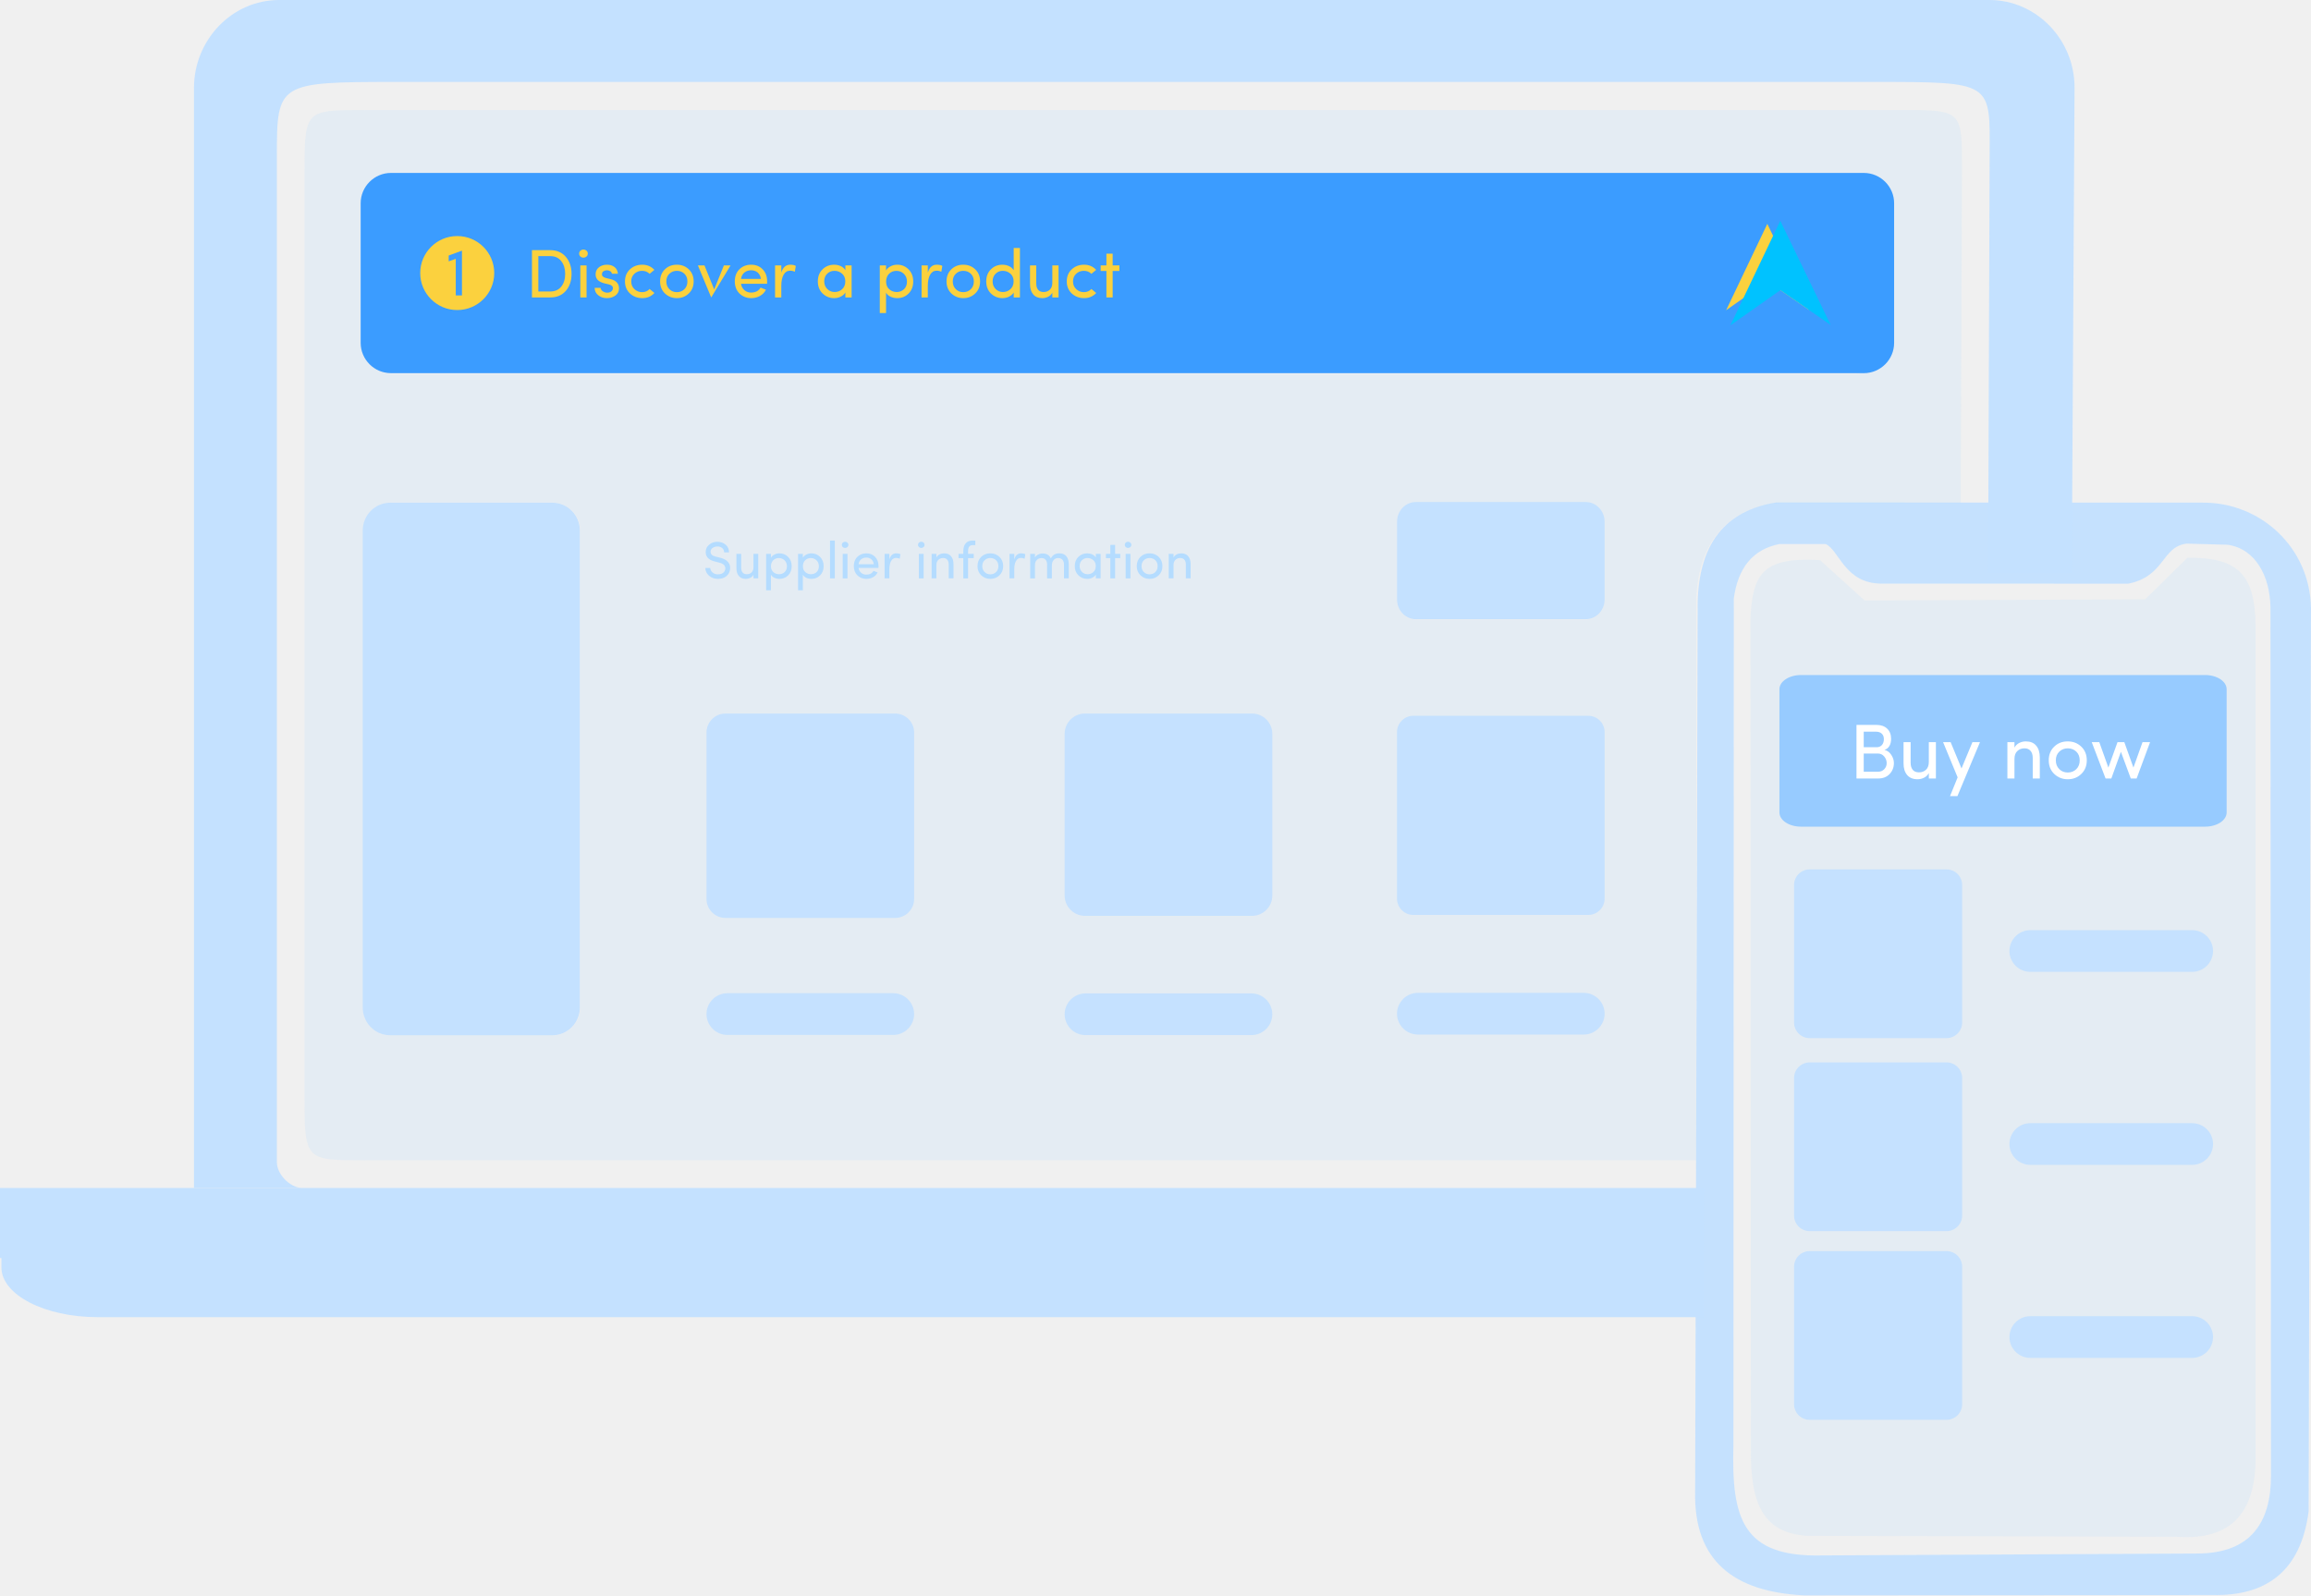
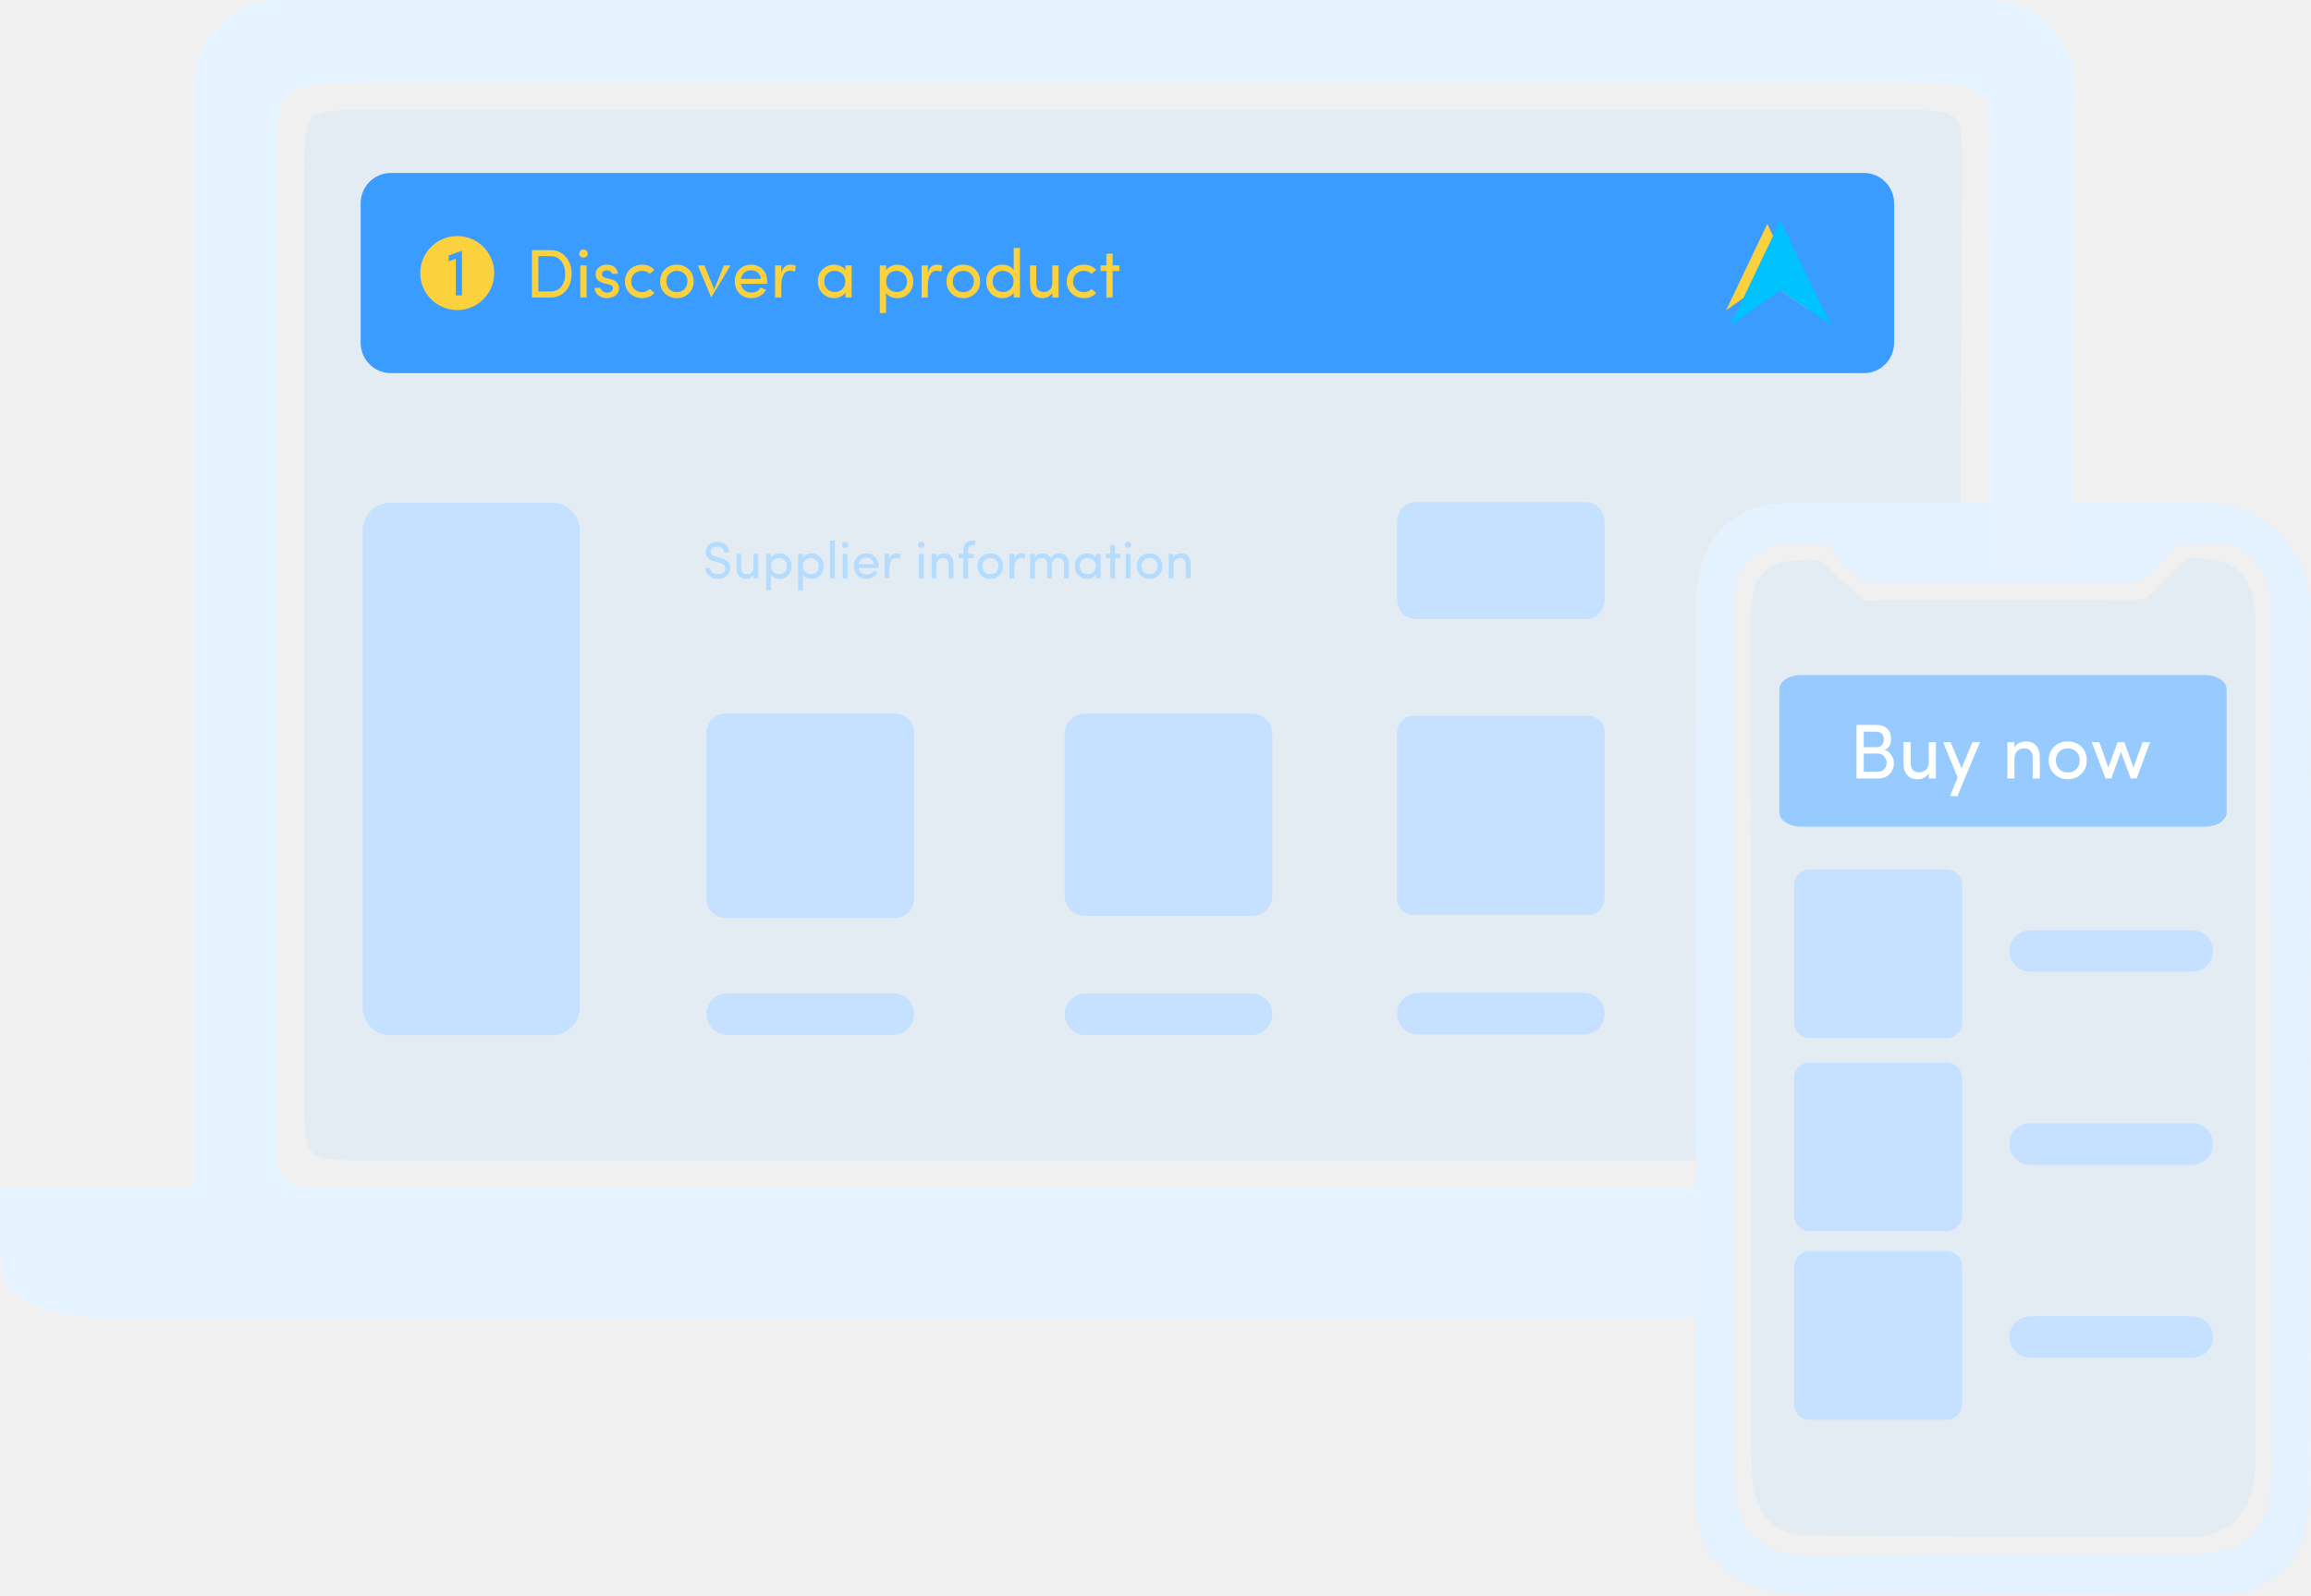
<svg xmlns="http://www.w3.org/2000/svg" xml:space="preserve" width="200.338mm" height="138.339mm" version="1.1" style="shape-rendering:geometricPrecision; text-rendering:geometricPrecision; image-rendering:optimizeQuality; fill-rule:evenodd; clip-rule:evenodd" viewBox="0 0 6491.49 4482.58">
  <defs>
    <style type="text/css">
   
    .fil13 {fill:#97CBFF}
    .fil5 {fill:#C4E1FF}
-     .fil2 {fill:#c4e1ff}
+     .fil2 {fill:#E5F2FF}
    .fil8 {fill:#FBD13E}
    .fil9 {fill:#3B9CFF;fill-rule:nonzero}
    .fil6 {fill:#B4DCFF;fill-rule:nonzero}
    .fil10 {fill:#FBD13E;fill-rule:nonzero}
    .fil14 {fill:white;fill-rule:nonzero}
    .fil3 {fill:#B4DCFF;fill-opacity:0.188}
    .fil0 {fill:#B4DCFF;fill-opacity:0.2}
    .fil4 {fill:#C4E1FF;fill-opacity:0.961}
-     .fil1 {fill:#c4e1ff;fill-opacity:0.961}
+     .fil1 {fill:#E5F2FF;fill-opacity:0.961}
    .fil12 {fill:#00C2FF}
    .fil7 {fill:#3B9CFF}
    .fil11 {fill:#FBD13E}
   
  </style>
  </defs>
  <g id="Layer_x0020_1">
    <g id="_2467680713360">
      <path class="fil0" d="M5112.51 1573.86c-163.33,-9.71 -189.78,40.56 -195.6,164.63l1.25 2333.1c-1.88,161.34 39.41,235.01 157.27,243.76l1037.42 2.52c168.41,12.29 227.06,-82.59 222.98,-238.71l0 -2323.93c-2.15,-146.55 -54.74,-189.16 -191.33,-188.19l-118.92 116.94 -787.96 3.21 -125.11 -113.34z" />
      <path class="fil1" d="M6173.57 4364.96l-1054.86 5.36c-225.57,5.62 -255.16,-104.82 -249.59,-310.51l1.05 -2378.23c11.66,-85.53 52.95,-137.94 127.78,-152.88l129.89 -0.06c37.84,14.96 53.12,111.48 157.8,111.2l692.82 0.13c103.37,-20.76 93.43,-104.43 163.95,-112.5l115.02 3.18c78.16,11.17 119.19,88.39 120.23,177.13l1.47 2438.28c0.08,131.92 -57.24,218.14 -205.57,218.9zm-1183.72 -2953.14c-141.78,22.41 -224.41,113.84 -221.26,305.34l-7.02 2473.27c-4.37,195.7 109.16,282.24 305.48,292.15l1147.78 -0.97c153.6,3.25 248.33,-68.95 270.01,-234.79l6.67 -2539.12c-3.5,-169.51 -141.43,-296.4 -304.01,-295.44l-1197.63 -0.44z" />
      <path class="fil2" d="M4784.87 3700.85l-4511.02 0c-148.45,0 -269.87,-62.87 -269.87,-139.72l0 -26.33 -3.98 0 0 -196.98 4786.93 0 -0.71 125.13 -1.35 237.9z" />
      <path class="fil2" d="M4786.93 3337.82l-3941.15 0c-33.8,-3.17 -68.13,-39.14 -68.13,-73.1l0 -2826.09c0,-205.78 3.26,-208.37 333.14,-208.37l4150.58 0c339.57,0 328.17,-0.88 327.42,206.82l-4.26 1173.2 234.96 -0.48 7.85 -1362.34c0.78,-136.1 -107.54,-247.45 -238.98,-247.45l-4804.56 0c-131.44,0 -238.98,111.35 -238.98,247.45l0 3090.37 4242.12 0z" />
      <path class="fil3" d="M1025.54 309.25l4315.36 -0.15c173.1,-0.01 170.73,1.52 170.12,173.58l-3.32 931.07 -472.89 -0.17c-124.96,-4.55 -260.57,57.9 -270.36,267.9l-0.14 1578.57 -3738.77 0c-165.34,0 -170.12,1.42 -170.12,-173.58l0 -2603.64c0,-175 2.84,-173.57 170.12,-173.58zm77.55 179.56l4103.83 0c45.89,0 83.42,38.3 83.42,85.12l0 392.39c0,46.82 -37.53,85.11 -83.42,85.11l-4103.83 0c-45.88,0 -83.42,-38.3 -83.42,-85.11l0 -392.39c0,-46.82 37.54,-85.12 83.42,-85.12zm-6.49 923.64l456.26 0c42.31,0 76.92,35.34 76.92,78.48l0 1339.38c0,43.14 -34.64,78.48 -76.92,78.48l-456.26 0c-42.28,0 -76.92,-35.31 -76.92,-78.48l0 -1339.38c0,-43.17 34.61,-78.48 76.92,-78.48zm2881.84 -0.6l473.83 0c29.88,0 54.31,24.99 54.31,55.42l0 218.35c0,30.44 -24.49,55.42 -54.31,55.42l-473.83 0c-29.83,0 -54.32,-24.93 -54.32,-55.42l0 -218.35c0,-30.49 24.43,-55.42 54.32,-55.42z" />
      <path class="fil4" d="M2037.7 2004.92l476.85 0c29.26,0 53.2,23.94 53.2,53.2l0 467.79c0,29.26 -23.94,53.2 -53.2,53.2l-476.85 0c-29.26,0 -53.2,-23.94 -53.2,-53.2l0 -467.79c0,-29.26 23.94,-53.2 53.2,-53.2z" />
      <path class="fil4" d="M3047.34 2004.88l469.74 0c31.21,0 56.76,25.54 56.76,56.76l0 454.83c0,31.22 -25.54,56.76 -56.76,56.76l-469.74 0c-31.21,0 -56.75,-25.54 -56.75,-56.76l0 -454.83c0,-31.22 25.54,-56.76 56.75,-56.76z" />
      <path class="fil4" d="M3969.93 2011.17l491.57 0c25.22,0 45.84,20.62 45.84,45.83l0 467.89c0,25.21 -20.62,45.83 -45.84,45.83l-491.57 0c-25.22,0 -45.84,-20.62 -45.84,-45.83l0 -467.89c0,-25.21 20.62,-45.83 45.84,-45.83z" />
      <rect class="fil5" x="3924.08" y="1410.53" width="583.25" height="329.44" rx="53.2" ry="55.46" />
      <rect class="fil5" x="1018.8" y="1412.46" width="610.1" height="1496.35" rx="76.92" ry="78.48" />
      <path class="fil4" d="M2043.09 2790.69l466.07 0c32.22,0 58.59,26.37 58.59,58.59l0 0.01c0,32.22 -26.36,58.59 -58.59,58.59l-466.07 0c-32.22,0 -58.59,-26.37 -58.59,-58.59l0 -0.01c0,-32.22 26.36,-58.59 58.59,-58.59z" />
      <path class="fil4" d="M3049.17 2791.19l466.08 0c32.22,0 58.59,26.37 58.59,58.59l0 0.01c0,32.22 -26.36,58.59 -58.59,58.59l-466.08 0c-32.22,0 -58.58,-26.37 -58.58,-58.59l0 -0.01c0,-32.22 26.36,-58.59 58.58,-58.59z" />
      <path class="fil4" d="M3982.67 2789.62l466.08 0c32.22,0 58.58,26.37 58.58,58.58l0 0.01c0,32.22 -26.36,58.59 -58.58,58.59l-466.08 0c-32.22,0 -58.58,-26.37 -58.58,-58.59l0 -0.01c0,-32.22 26.36,-58.58 58.58,-58.58z" />
      <path class="fil6" d="M1981.29 1595.86l13.78 0c0.1,4.57 2.16,8.7 6.19,12.4 4.03,3.71 9.11,5.53 15.3,5.43 6.19,0 11.03,-1.38 14.54,-4.1 3.49,-2.73 5.57,-6.34 6.24,-10.78 0.76,-9.26 -4.99,-15.28 -17.27,-18.05l-13.09 -3.36c-16.51,-4.2 -24.76,-13.05 -24.76,-26.48 0,-8.33 3.24,-15.16 9.73,-20.46 6.24,-5.43 13.98,-8.13 23.16,-8.13 9.21,0 16.95,2.73 23.26,8.2 6.29,5.45 9.43,12.65 9.43,21.56l-13.71 0c0,-5.01 -1.77,-9.04 -5.33,-12.11 -3.64,-3.02 -8.08,-4.54 -13.36,-4.54 -5.26,0 -9.9,1.37 -13.88,4.12 -3.73,2.75 -5.6,6.34 -5.6,10.76 0,6.85 4.89,11.42 14.64,13.71l13.24 3.24c9.7,2.58 16.85,6.61 21.44,12.11 4.62,5.5 6.46,12.21 5.55,20.09 -0.91,7.91 -4.42,14.37 -10.51,19.45 -6.09,5.06 -14,7.59 -23.73,7.59 -9.73,0 -18.08,-3 -25.05,-9.01 -6.8,-6.21 -10.22,-13.44 -10.22,-21.64z" />
      <path id="1" class="fil6" d="M2116.46 1593.38l0 -37.17 13.41 0 0 68.83 -13.41 0 0 -10.27c-1.97,3.78 -4.91,6.71 -8.87,8.72 -3.93,2.02 -8.11,3.02 -12.53,3.02 -8.53,0 -15.08,-2.68 -19.67,-8.06 -4.59,-5.38 -6.88,-12.84 -6.83,-22.4l0 -39.84 13.41 0 0 38.88c0,5.72 1.33,10.22 3.96,13.49 2.65,3.22 6.63,4.82 11.96,4.82 5.33,0 9.75,-1.67 13.31,-5.04 3.56,-3.37 5.31,-8.35 5.26,-14.98z" />
      <path id="2" class="fil6" d="M2172 1574.17c-4.25,4.23 -6.39,9.85 -6.39,16.9 0,7.02 2.26,12.5 6.76,16.43 4.52,3.93 9.85,5.9 16.04,5.9 6.19,0 11.47,-2.06 15.82,-6.19 4.13,-4.1 6.19,-9.5 6.19,-16.21 0,-6.7 -2.16,-12.23 -6.48,-16.53 -4.35,-4.3 -9.7,-6.48 -16.01,-6.53 -6.34,-0.05 -11.65,2.04 -15.92,6.24zm-19.94 -17.95l13.41 0 0 10.83c2.26,-3.86 5.52,-6.83 9.85,-8.89 4.23,-2.28 8.94,-3.42 14.17,-3.42 9.6,0 17.73,3.34 24.37,10.05 6.66,6.63 9.97,15.28 9.97,25.91 0,10.64 -3.29,19.26 -9.9,25.89 -6.58,6.61 -14.74,9.92 -24.44,9.92 -5.23,0 -10.02,-1.03 -14.4,-3.09 -4.35,-2.06 -7.56,-4.96 -9.63,-8.65l0 43.72 -13.41 0 0 -102.28z" />
      <path id="3" class="fil6" d="M2261.73 1574.17c-4.25,4.23 -6.39,9.85 -6.39,16.9 0,7.02 2.26,12.5 6.76,16.43 4.52,3.93 9.85,5.9 16.04,5.9 6.19,0 11.47,-2.06 15.82,-6.19 4.13,-4.1 6.19,-9.5 6.19,-16.21 0,-6.7 -2.16,-12.23 -6.48,-16.53 -4.35,-4.3 -9.7,-6.48 -16.01,-6.53 -6.34,-0.05 -11.65,2.04 -15.92,6.24zm-19.94 -17.95l13.41 0 0 10.83c2.26,-3.86 5.52,-6.83 9.85,-8.89 4.23,-2.28 8.94,-3.42 14.17,-3.42 9.6,0 17.73,3.34 24.37,10.05 6.66,6.63 9.97,15.28 9.97,25.91 0,10.64 -3.29,19.26 -9.9,25.89 -6.58,6.61 -14.74,9.92 -24.44,9.92 -5.23,0 -10.02,-1.03 -14.4,-3.09 -4.35,-2.06 -7.56,-4.96 -9.63,-8.65l0 43.72 -13.41 0 0 -102.28z" />
      <polygon id="4" class="fil6" points="2331.51,1625.04 2331.51,1518.78 2344.93,1518.78 2344.93,1625.04 " />
      <path id="5" class="fil6" d="M2367.23 1537.06c-1.75,-1.69 -2.61,-3.76 -2.61,-6.19 0,-2.46 0.86,-4.5 2.61,-6.19 1.94,-1.67 4.12,-2.5 6.61,-2.5 2.48,0 4.67,0.81 6.53,2.43 1.89,1.65 2.83,3.73 2.83,6.26 0,2.53 -0.93,4.62 -2.83,6.26 -1.87,1.62 -4.05,2.43 -6.53,2.43 -2.48,0 -4.67,-0.83 -6.61,-2.5zm13.31 87.99l-13.41 0 0 -68.83 13.41 0 0 68.83z" />
      <path id="6" class="fil6" d="M2467.74 1590.44c0,3.05 -0.05,4.79 -0.15,5.28l-55.86 0c0.66,5.55 3.12,10.14 7.34,13.8 4.08,3.37 8.65,5.06 13.73,5.06 9.95,0 16.9,-3.56 20.88,-10.69 0.1,0 0.24,0.03 0.44,0.12 0.17,0.1 0.52,0.27 1.01,0.52 0.56,0.25 1.33,0.54 2.28,0.86 0.96,0.35 1.69,0.64 2.16,0.88l5.63 2.09c-2.83,5.8 -7.1,10.27 -12.82,13.41 -5.7,3.17 -11.99,4.74 -18.84,4.74 -9.85,0 -18.25,-3.32 -25.25,-9.97 -6.66,-6.66 -9.97,-15.38 -9.97,-26.11 0,-10.76 3.31,-19.38 9.92,-25.89 6.63,-6.48 15.01,-9.75 25.18,-9.8 10.17,0 18.37,3.29 24.61,9.85 6.46,6.53 9.7,15.15 9.7,25.84zm-20.09 -18.82c-3.83,-3.29 -8.6,-4.94 -14.25,-4.94 -5.67,0 -10.54,1.65 -14.62,4.94 -4.03,3.51 -6.38,8.08 -7.05,13.63l42.66 0c-0.66,-5.55 -2.92,-10.12 -6.75,-13.63z" />
      <path id="7" class="fil6" d="M2498.2 1600.01l0 25.03 -13.41 0 0 -68.83 13.41 0 0 15.52c3.36,-11.32 9.73,-17 19.13,-17 5.43,0 9.41,0.88 11.96,2.63l-2.09 12.58c-3.02,-1.6 -6.41,-2.38 -10.15,-2.38 -6.07,0 -10.71,2.9 -13.98,8.7 -3.27,5.82 -4.89,13.73 -4.89,23.75z" />
      <path id="8" class="fil6" d="M2581.17 1537.06c-1.75,-1.69 -2.61,-3.76 -2.61,-6.19 0,-2.46 0.86,-4.5 2.61,-6.19 1.94,-1.67 4.12,-2.5 6.61,-2.5 2.48,0 4.67,0.81 6.53,2.43 1.89,1.65 2.83,3.73 2.83,6.26 0,2.53 -0.93,4.62 -2.83,6.26 -1.87,1.62 -4.05,2.43 -6.53,2.43 -2.48,0 -4.67,-0.83 -6.61,-2.5zm13.31 87.99l-13.41 0 0 -68.83 13.41 0 0 68.83z" />
      <path id="9" class="fil6" d="M2630.25 1587.93l0 37.11 -13.41 0 0 -68.83 13.41 0 0 10.34c1.96,-3.83 4.91,-6.78 8.87,-8.79 3.93,-2.02 8.16,-3.02 12.65,-3.02 8.65,0 15.16,2.65 19.56,7.98 4.59,5.23 6.92,12.75 6.98,22.52l0 39.79 -13.41 0 0 -38.91c0,-5.8 -1.38,-10.27 -4.1,-13.39 -2.65,-3.27 -6.56,-4.89 -11.74,-4.89 -5.23,0 -9.68,1.69 -13.31,5.11 -3.66,3.39 -5.48,8.4 -5.48,14.96z" />
      <path id="10" class="fil6" d="M2732.09 1518.78l7.51 0 0 12.82 -7.54 0c-8.62,0 -12.9,5.87 -12.8,17.64l0 6.98 15.92 0 0 11.94 -15.92 0 0 56.89 -13.41 0 0 -56.89 -13.41 0 0 -11.94 13.41 0 0 -6.98c0,-9.73 2.18,-17.22 6.58,-22.47 4.4,-5.28 10.96,-7.94 19.65,-7.98z" />
      <path id="11" class="fil6" d="M2797.97 1607.33c4.3,-4.23 6.46,-9.78 6.46,-16.65 0,-6.91 -2.16,-12.41 -6.46,-16.53 -4.3,-4.15 -9.66,-6.24 -16.07,-6.29 -6.39,0 -11.77,2.06 -16.11,6.21 -4.4,4.18 -6.61,9.68 -6.61,16.53 0,6.83 2.16,12.38 6.46,16.65 4.3,4.3 9.68,6.44 16.14,6.44 6.48,0 11.89,-2.11 16.19,-6.36zm-16.11 19.19c-10.02,0 -18.52,-3.32 -25.55,-9.95 -7.02,-6.63 -10.54,-15.28 -10.54,-25.96 0,-10.69 3.46,-19.36 10.37,-25.99 6.9,-6.63 15.42,-9.92 25.59,-9.88 10.22,0 18.77,3.32 25.67,9.95 6.95,6.68 10.44,15.33 10.44,25.92 0,10.59 -3.49,19.21 -10.46,25.89 -6.98,6.68 -15.5,10.02 -25.52,10.02z" />
      <path id="12" class="fil6" d="M2849.03 1600.01l0 25.03 -13.41 0 0 -68.83 13.41 0 0 15.52c3.36,-11.32 9.73,-17 19.13,-17 5.43,0 9.41,0.88 11.96,2.63l-2.09 12.58c-3.02,-1.6 -6.41,-2.38 -10.15,-2.38 -6.07,0 -10.71,2.9 -13.98,8.7 -3.27,5.82 -4.89,13.73 -4.89,23.75z" />
      <path id="13" class="fil6" d="M2954.63 1588.03l0 37.02 -13.41 0 0 -38.96c0,-5.7 -1.38,-10.1 -4.1,-13.21 -2.63,-3.24 -6.49,-4.86 -11.52,-4.86 -4.99,0 -9.31,1.69 -12.94,5.08 -3.66,3.39 -5.48,8.38 -5.48,14.93l0 37.02 -13.41 0 0 -68.83 13.41 0 0 10.46c1.6,-3.29 4.2,-5.99 7.86,-8.08 3.83,-2.09 7.32,-3.22 10.44,-3.41 13.24,-0.81 22.01,3.83 26.29,13.9 4.79,-9.56 12.7,-14.34 23.78,-14.34 8.62,0 15.18,2.65 19.65,7.98 4.59,5.23 6.91,12.75 6.91,22.52l0 39.79 -13.41 0 0 -38.81c0,-5.6 -1.4,-10.05 -4.17,-13.36 -3,-3.24 -7.05,-4.89 -12.13,-4.94 -5.06,-0.05 -9.29,1.77 -12.63,5.45 -3.36,3.68 -5.06,8.55 -5.11,14.64z" />
      <path id="14" class="fil6" d="M3071.33 1607.21c4.42,-4.12 6.63,-9.68 6.63,-16.68 0,-7 -2.31,-12.53 -6.9,-16.55 -4.62,-4.03 -10.04,-6.07 -16.29,-6.12 -6.26,0 -11.5,2.09 -15.72,6.26 -4.23,4.13 -6.34,9.53 -6.34,16.26 0,6.7 2.16,12.23 6.48,16.53 4.32,4.33 9.65,6.49 15.99,6.49 6.34,0 11.72,-2.06 16.14,-6.19zm20.19 17.83l-13.41 0 0 -10.56c-2.16,3.61 -5.43,6.51 -9.8,8.72 -4.37,2.21 -9.14,3.32 -14.34,3.32 -9.53,0 -17.81,-3.34 -24.81,-10.02 -6.76,-6.66 -10.15,-15.3 -10.15,-25.89 0,-10.61 3.34,-19.23 10,-25.84 6.68,-6.63 15.01,-9.97 24.98,-10.02 4.99,0 9.8,1.03 14.39,3.09 4.52,2.26 7.76,5.16 9.73,8.72l0 -10.34 13.41 0 0 68.83z" />
      <polygon id="15" class="fil6" points="3132.32,1531.02 3132.32,1556.22 3146.77,1556.22 3146.77,1568.16 3132.32,1568.16 3132.32,1625.04 3118.91,1625.04 3118.91,1568.16 3106.53,1568.16 3106.53,1556.22 3118.91,1556.22 3118.91,1531.02 " />
      <path id="16" class="fil6" d="M3162 1537.06c-1.75,-1.69 -2.61,-3.76 -2.61,-6.19 0,-2.46 0.86,-4.5 2.61,-6.19 1.94,-1.67 4.12,-2.5 6.61,-2.5 2.48,0 4.67,0.81 6.53,2.43 1.89,1.65 2.83,3.73 2.83,6.26 0,2.53 -0.93,4.62 -2.83,6.26 -1.87,1.62 -4.05,2.43 -6.53,2.43 -2.48,0 -4.67,-0.83 -6.61,-2.5zm13.31 87.99l-13.41 0 0 -68.83 13.41 0 0 68.83z" />
      <path id="17" class="fil6" d="M3245.29 1607.33c4.3,-4.23 6.46,-9.78 6.46,-16.65 0,-6.91 -2.16,-12.41 -6.46,-16.53 -4.3,-4.15 -9.66,-6.24 -16.07,-6.29 -6.39,0 -11.77,2.06 -16.11,6.21 -4.4,4.18 -6.61,9.68 -6.61,16.53 0,6.83 2.16,12.38 6.46,16.65 4.3,4.3 9.68,6.44 16.14,6.44 6.48,0 11.89,-2.11 16.19,-6.36zm-16.11 19.19c-10.02,0 -18.52,-3.32 -25.55,-9.95 -7.02,-6.63 -10.54,-15.28 -10.54,-25.96 0,-10.69 3.46,-19.36 10.37,-25.99 6.9,-6.63 15.42,-9.92 25.59,-9.88 10.22,0 18.77,3.32 25.67,9.95 6.95,6.68 10.44,15.33 10.44,25.92 0,10.59 -3.49,19.21 -10.46,25.89 -6.98,6.68 -15.5,10.02 -25.52,10.02z" />
      <path id="18" class="fil6" d="M3296.36 1587.93l0 37.11 -13.41 0 0 -68.83 13.41 0 0 10.34c1.96,-3.83 4.91,-6.78 8.87,-8.79 3.93,-2.02 8.16,-3.02 12.65,-3.02 8.65,0 15.16,2.65 19.56,7.98 4.59,5.23 6.92,12.75 6.98,22.52l0 39.79 -13.41 0 0 -38.91c0,-5.8 -1.38,-10.27 -4.1,-13.39 -2.65,-3.27 -6.56,-4.89 -11.74,-4.89 -5.23,0 -9.68,1.69 -13.31,5.11 -3.66,3.39 -5.48,8.4 -5.48,14.96z" />
      <path class="fil7" d="M1098.2 485.89l4137.21 0c46.81,0 85.11,38.3 85.11,85.11l0 392.39c0,46.82 -38.3,85.12 -85.11,85.12l-4137.21 0c-46.81,0 -85.11,-38.3 -85.11,-85.12l0 -392.39c0,-46.82 38.3,-85.11 85.11,-85.11z" />
      <circle class="fil8" cx="1284.33" cy="767.2" r="103.95" />
      <polygon class="fil9" points="1297.62,830.12 1280.25,830.12 1280.25,727.19 1260.39,734.29 1260.39,717.9 1297.62,704.28 " />
      <path class="fil10" d="M1512.17 719.67l0 99.29 33.51 0c13.37,0 23.68,-4.59 30.94,-13.75 7.29,-9.16 10.93,-21.05 10.93,-35.67 0,-14.56 -3.66,-26.48 -11.02,-35.76 -7.07,-9.42 -17.35,-14.11 -30.84,-14.11l-33.51 0zm33.51 116.06l-51.44 0 0 -132.83 51.44 0c18.38,0 32.97,6.27 43.7,18.83 10.73,12.56 16.1,28.47 16.1,47.71 0,19.34 -5.33,35.22 -16,47.65 -10.7,12.43 -25.29,18.63 -43.8,18.63z" />
      <path id="1" class="fil10" d="M1630.21 720.64c-2.28,-2.22 -3.41,-4.92 -3.41,-8.1 0,-3.21 1.12,-5.88 3.41,-8.1 2.54,-2.18 5.4,-3.28 8.64,-3.28 3.25,0 6.1,1.06 8.55,3.18 2.47,2.15 3.69,4.89 3.69,8.19 0,3.31 -1.22,6.04 -3.69,8.19 -2.44,2.12 -5.3,3.18 -8.55,3.18 -3.24,0 -6.1,-1.09 -8.64,-3.28zm17.41 115.09l-17.54 0 0 -90.03 17.54 0 0 90.03z" />
      <path id="2" class="fil10" d="M1683.16 750.36c6.01,-4.4 13.27,-6.59 21.82,-6.59 8.52,0 15.58,2.19 21.14,6.56 5.59,4.37 8.77,10.61 9.51,18.7l-16.74 0c-0.52,-2.92 -2.06,-5.27 -4.63,-7.03 -2.83,-1.74 -5.95,-2.6 -9.41,-2.6 -3.44,0 -6.36,0.74 -8.74,2.22 -2.57,1.16 -4.18,3.18 -4.88,6.01 -0.67,2.83 -0.58,5.08 0.29,6.75 1.45,2.89 4.98,5.14 10.61,6.75l13.27 3.24c15.58,3.82 23.36,12.59 23.36,26.32 0,8.13 -3.37,14.68 -10.16,19.73 -6.84,4.85 -14.84,7.26 -24,7.26 -9.19,0 -17.16,-2.63 -23.94,-7.94 -6.78,-5.27 -10.22,-12.27 -10.35,-21.05l16.58 0c0.74,4.66 3.12,8.1 7.17,10.28 3.92,2.47 8.16,3.57 12.72,3.31 4.57,-0.26 8.1,-1.48 10.61,-3.66 2.5,-2.22 3.92,-4.88 4.24,-8.03 0.26,-3.15 -0.71,-5.65 -2.93,-7.55 -2.18,-1.9 -5.2,-3.28 -9.03,-4.15l-12.34 -2.86c-8.71,-2.35 -15.13,-5.78 -19.24,-10.38 -3.95,-4.76 -5.59,-10.7 -4.89,-17.86 0.68,-7.17 4.02,-12.95 9.96,-17.42z" />
      <path id="3" class="fil10" d="M1803.94 743.77c13.88,0 25.25,4.85 34.15,14.52l-13.37 11.12c-5.62,-5.65 -12.69,-8.48 -21.17,-8.48 -8.45,0 -15.65,2.73 -21.56,8.22 -5.94,5.4 -8.93,12.56 -8.93,21.53 0,8.93 3.02,16.19 9.03,21.78 6.04,5.62 13.24,8.42 21.65,8.42 8.48,0 15.49,-2.96 20.98,-8.87l13.56 11.18c-8.97,9.64 -20.31,14.46 -33.96,14.46 -13.69,0 -25.25,-4.34 -34.7,-13.01 -9.41,-8.8 -14.1,-20.11 -14.1,-33.96 0,-13.85 4.63,-25.13 13.85,-33.8 9.25,-8.67 20.76,-13.05 34.57,-13.11z" />
      <path id="4" class="fil10" d="M1922.44 812.57c5.62,-5.53 8.45,-12.79 8.45,-21.78 0,-9.03 -2.83,-16.23 -8.45,-21.63 -5.62,-5.43 -12.63,-8.16 -21.01,-8.22 -8.35,0 -15.39,2.7 -21.08,8.13 -5.75,5.46 -8.65,12.66 -8.65,21.63 0,8.93 2.83,16.19 8.45,21.78 5.63,5.62 12.66,8.42 21.11,8.42 8.48,0 15.55,-2.76 21.18,-8.32zm-21.08 25.09c-13.11,0 -24.23,-4.34 -33.42,-13.01 -9.19,-8.67 -13.78,-19.99 -13.78,-33.96 0,-13.98 4.53,-25.32 13.56,-33.99 9.03,-8.68 20.18,-12.98 33.48,-12.92 13.37,0 24.55,4.34 33.58,13.01 9.09,8.74 13.65,20.05 13.65,33.9 0,13.85 -4.56,25.13 -13.69,33.86 -9.12,8.74 -20.27,13.11 -33.38,13.11z" />
      <polygon id="5" class="fil10" points="1997.72,835.73 1960.35,745.7 1978.79,745.7 2006.17,813.3 2033.38,745.7 2052.12,745.7 " />
      <path id="6" class="fil10" d="M2154.81 790.46c0,3.99 -0.06,6.27 -0.19,6.91l-73.06 0c0.87,7.26 4.08,13.27 9.61,18.06 5.33,4.4 11.31,6.62 17.96,6.62 13.01,0 22.11,-4.66 27.31,-13.98 0.13,0 0.32,0.03 0.58,0.16 0.23,0.13 0.68,0.35 1.32,0.67 0.74,0.32 1.73,0.71 2.99,1.12 1.25,0.45 2.22,0.84 2.83,1.16l7.36 2.73c-3.7,7.58 -9.29,13.43 -16.77,17.54 -7.45,4.14 -15.68,6.2 -24.64,6.2 -12.88,0 -23.87,-4.34 -33.03,-13.05 -8.71,-8.71 -13.05,-20.11 -13.05,-34.16 0,-14.07 4.34,-25.35 12.98,-33.86 8.68,-8.48 19.63,-12.76 32.93,-12.82 13.3,0 24.03,4.31 32.2,12.89 8.45,8.54 12.69,19.82 12.69,33.8zm-26.28 -24.61c-5.01,-4.31 -11.25,-6.46 -18.64,-6.46 -7.42,0 -13.78,2.15 -19.12,6.46 -5.27,4.59 -8.35,10.57 -9.22,17.83l55.81 0c-0.87,-7.26 -3.82,-13.24 -8.84,-17.83z" />
      <path id="7" class="fil10" d="M2194.65 802.99l0 32.74 -17.54 0 0 -90.03 17.54 0 0 20.31c4.4,-14.81 12.72,-22.23 25.03,-22.23 7.1,0 12.31,1.16 15.65,3.44l-2.73 16.45c-3.95,-2.09 -8.39,-3.11 -13.27,-3.11 -7.94,0 -14.01,3.79 -18.28,11.37 -4.27,7.61 -6.39,17.96 -6.39,31.07z" />
      <path id="8" class="fil10" d="M2365.71 812.4c5.78,-5.4 8.68,-12.66 8.68,-21.82 0,-9.16 -3.02,-16.39 -9.03,-21.65 -6.04,-5.27 -13.14,-7.94 -21.3,-8 -8.19,0 -15.04,2.73 -20.56,8.19 -5.53,5.4 -8.29,12.47 -8.29,21.27 0,8.77 2.83,16 8.48,21.62 5.65,5.65 12.63,8.48 20.92,8.48 8.29,0 15.33,-2.7 21.11,-8.1zm26.41 23.33l-17.54 0 0 -13.82c-2.83,4.72 -7.1,8.52 -12.82,11.41 -5.72,2.89 -11.95,4.34 -18.76,4.34 -12.47,0 -23.29,-4.37 -32.45,-13.11 -8.84,-8.71 -13.27,-20.02 -13.27,-33.86 0,-13.88 4.37,-25.16 13.08,-33.8 8.74,-8.67 19.63,-13.05 32.68,-13.11 6.52,0 12.82,1.35 18.83,4.05 5.91,2.96 10.16,6.75 12.72,11.41l0 -13.53 17.54 0 0 90.03z" />
      <path id="9" class="fil10" d="M2497.38 769.19c-5.56,5.53 -8.35,12.88 -8.35,22.11 0,9.19 2.96,16.35 8.84,21.5 5.91,5.14 12.89,7.71 20.98,7.71 8.1,0 15.01,-2.7 20.69,-8.1 5.4,-5.37 8.1,-12.44 8.1,-21.21 0,-8.77 -2.83,-16 -8.48,-21.62 -5.69,-5.62 -12.69,-8.48 -20.95,-8.55 -8.29,-0.06 -15.23,2.67 -20.82,8.16zm-26.09 -23.49l17.54 0 0 14.17c2.96,-5.04 7.23,-8.93 12.88,-11.63 5.53,-2.99 11.7,-4.47 18.54,-4.47 12.56,0 23.2,4.37 31.87,13.14 8.71,8.67 13.05,19.99 13.05,33.9 0,13.91 -4.3,25.19 -12.95,33.87 -8.61,8.64 -19.28,12.98 -31.97,12.98 -6.84,0 -13.11,-1.35 -18.83,-4.05 -5.69,-2.7 -9.9,-6.49 -12.59,-11.31l0 57.19 -17.54 0 0 -133.79z" />
      <path id="10" class="fil10" d="M2606.21 802.99l0 32.74 -17.54 0 0 -90.03 17.54 0 0 20.31c4.4,-14.81 12.72,-22.23 25.03,-22.23 7.1,0 12.31,1.16 15.65,3.44l-2.73 16.45c-3.95,-2.09 -8.39,-3.11 -13.27,-3.11 -7.94,0 -14.01,3.79 -18.28,11.37 -4.27,7.61 -6.39,17.96 -6.39,31.07z" />
      <path id="11" class="fil10" d="M2727.02 812.57c5.62,-5.53 8.45,-12.79 8.45,-21.78 0,-9.03 -2.83,-16.23 -8.45,-21.63 -5.62,-5.43 -12.63,-8.16 -21.01,-8.22 -8.35,0 -15.39,2.7 -21.08,8.13 -5.75,5.46 -8.65,12.66 -8.65,21.63 0,8.93 2.83,16.19 8.45,21.78 5.63,5.62 12.66,8.42 21.11,8.42 8.48,0 15.55,-2.76 21.18,-8.32zm-21.08 25.09c-13.11,0 -24.23,-4.34 -33.42,-13.01 -9.19,-8.67 -13.78,-19.99 -13.78,-33.96 0,-13.98 4.53,-25.32 13.56,-33.99 9.03,-8.68 20.18,-12.98 33.48,-12.92 13.37,0 24.55,4.34 33.58,13.01 9.09,8.74 13.65,20.05 13.65,33.9 0,13.85 -4.56,25.13 -13.69,33.86 -9.12,8.74 -20.27,13.11 -33.38,13.11z" />
      <path id="12" class="fil10" d="M2838.45 812.31c5.85,-5.46 8.77,-12.72 8.77,-21.82 0,-9.09 -3.02,-16.29 -9.03,-21.56 -6.04,-5.27 -13.11,-7.94 -21.21,-8 -8.13,0 -14.94,2.73 -20.47,8.19 -5.53,5.53 -8.29,12.66 -8.29,21.46 0,8.77 2.8,15.97 8.39,21.53 5.59,5.59 12.5,8.39 20.72,8.39 8.23,0 15.26,-2.73 21.11,-8.19zm26.51 23.42l-17.54 0 0 -13.82c-2.83,4.72 -7.1,8.52 -12.82,11.41 -5.72,2.89 -11.98,4.34 -18.83,4.34 -12.5,0 -23.29,-4.37 -32.39,-13.11 -8.71,-8.71 -13.08,-20.02 -13.08,-33.86 0,-13.88 4.34,-25.16 12.98,-33.8 8.68,-8.67 19.44,-13.05 32.32,-13.11 6.94,0 13.27,1.35 18.92,4.05 5.63,2.7 9.93,6.52 12.89,11.41l0 -62.5 17.54 0 0 139z" />
      <path id="13" class="fil10" d="M2955.91 794.31l0 -48.61 17.55 0 0 90.03 -17.55 0 0 -13.43c-2.57,4.95 -6.43,8.77 -11.6,11.41 -5.14,2.63 -10.61,3.95 -16.39,3.95 -11.15,0 -19.73,-3.5 -25.74,-10.54 -6.01,-7.04 -9,-16.81 -8.93,-29.31l0 -52.12 17.54 0 0 50.86c0,7.49 1.74,13.37 5.17,17.64 3.47,4.21 8.67,6.3 15.65,6.3 6.97,0 12.76,-2.18 17.41,-6.59 4.66,-4.4 6.94,-10.92 6.88,-19.6z" />
      <path id="14" class="fil10" d="M3044.92 743.77c13.88,0 25.25,4.85 34.15,14.52l-13.37 11.12c-5.62,-5.65 -12.69,-8.48 -21.17,-8.48 -8.45,0 -15.65,2.73 -21.56,8.22 -5.94,5.4 -8.93,12.56 -8.93,21.53 0,8.93 3.02,16.19 9.03,21.78 6.04,5.62 13.24,8.42 21.65,8.42 8.48,0 15.49,-2.96 20.98,-8.87l13.56 11.18c-8.97,9.64 -20.31,14.46 -33.96,14.46 -13.69,0 -25.25,-4.34 -34.7,-13.01 -9.41,-8.8 -14.1,-20.11 -14.1,-33.96 0,-13.85 4.63,-25.13 13.85,-33.8 9.25,-8.67 20.76,-13.05 34.57,-13.11z" />
      <polygon id="15" class="fil10" points="3125.4,712.74 3125.4,745.7 3144.3,745.7 3144.3,761.32 3125.4,761.32 3125.4,835.73 3107.86,835.73 3107.86,761.32 3091.67,761.32 3091.67,745.7 3107.86,745.7 3107.86,712.74 " />
      <g>
        <polygon class="fil11" points="4964.49,790.06 4848.6,871.7 4964.33,629 5081.35,870.91 " />
        <polygon class="fil12" points="5000.9,815.25 4860.63,914.06 5000.7,620.33 5142.33,913.11 " />
      </g>
      <g>
        <rect class="fil13" x="4998.37" y="1896.65" width="1256.19" height="426.06" rx="60.62" ry="39.88" />
        <path class="fil4" d="M5083.17 2442.78l384.69 0c24.07,0 43.75,19.68 43.75,43.75l0 386.54c0,24.07 -19.68,43.75 -43.75,43.75l-384.69 0c-24.07,0 -43.75,-19.68 -43.75,-43.75l0 -386.54c0,-24.07 19.69,-43.75 43.75,-43.75z" />
        <path class="fil4" d="M5083.17 2985.08l384.69 0c24.07,0 43.75,19.68 43.75,43.75l0 386.54c0,24.07 -19.68,43.75 -43.75,43.75l-384.69 0c-24.07,0 -43.75,-19.68 -43.75,-43.75l0 -386.54c0,-24.07 19.69,-43.75 43.75,-43.75z" />
        <path class="fil4" d="M5083.17 3515.29l384.69 0c24.07,0 43.75,19.68 43.75,43.75l0 386.54c0,24.07 -19.68,43.75 -43.75,43.75l-384.69 0c-24.07,0 -43.75,-19.68 -43.75,-43.75l0 -386.54c0,-24.07 19.69,-43.75 43.75,-43.75z" />
        <path class="fil4" d="M5703 2613.49l454.79 0c32.22,0 58.58,26.37 58.58,58.59l0 0.01c0,32.22 -26.36,58.58 -58.58,58.58l-454.79 0c-32.23,0 -58.59,-26.37 -58.59,-58.58l0 -0.01c0,-32.22 26.36,-58.59 58.59,-58.59z" />
        <path class="fil4" d="M5703 3155.82l454.79 0c32.22,0 58.58,26.36 58.58,58.58l0 0.01c0,32.22 -26.36,58.58 -58.58,58.58l-454.79 0c-32.23,0 -58.59,-26.36 -58.59,-58.58l0 -0.01c0,-32.22 26.36,-58.58 58.59,-58.58z" />
        <path class="fil4" d="M5703 3698.15l454.79 0c32.22,0 58.58,26.37 58.58,58.59l0 0.01c0,32.22 -26.36,58.58 -58.58,58.58l-454.79 0c-32.23,0 -58.59,-26.37 -58.59,-58.58l0 -0.01c0,-32.22 26.36,-58.59 58.59,-58.59z" />
        <path class="fil14" d="M5274.86 2117.22l-39.72 0 0 51.12 40.38 0c6.99,0 12.74,-2.37 17.33,-7.14 4.55,-4.77 6.81,-10.56 6.73,-17.29 0,-6.77 -2.33,-12.93 -6.95,-18.46 -4.7,-5.5 -10.63,-8.23 -17.77,-8.23zm-39.72 -61.39l0 43.69 36.44 0c6.12,0 11.11,-2.15 14.89,-6.41 3.5,-4.34 5.24,-9.76 5.24,-16.28 0,-6.56 -1.93,-11.65 -5.79,-15.37 -3.86,-3.68 -9.36,-5.57 -16.5,-5.64l-34.3 0zm76.89 20.02c0,16.09 -6.15,26.54 -18.5,31.35 7.86,1.71 14.24,6.33 19.08,13.84 4.84,7.5 7.28,15.11 7.28,22.76 0,12.23 -4.01,22.54 -11.98,30.95 -7.97,8.41 -18.64,12.6 -31.93,12.6l-61.17 0 0 -150.52 56.51 0c12.41,0 22.28,3.49 29.67,10.52 7.35,6.99 11.03,16.49 11.03,28.51z" />
        <path id="1" class="fil14" d="M5417.98 2140.41l0 -55.09 19.88 0 0 102.02 -19.88 0 0 -15.22c-2.91,5.61 -7.28,9.94 -13.14,12.93 -5.83,2.98 -12.01,4.48 -18.57,4.48 -12.63,0 -22.35,-3.97 -29.16,-11.94 -6.81,-7.97 -10.2,-19.04 -10.12,-33.21l0 -59.06 19.88 0 0 57.64c0,8.48 1.97,15.15 5.86,19.99 3.93,4.77 9.83,7.14 17.73,7.14 7.9,0 14.45,-2.48 19.74,-7.47 5.28,-4.99 7.86,-12.38 7.79,-22.21z" />
        <polygon id="2" class="fil14" points="5561.66,2085.33 5498.3,2236.93 5477.51,2236.93 5498.92,2184.22 5458.07,2085.33 5479.3,2085.33 5509.81,2159.16 5540.43,2085.33 " />
        <path id="3" class="fil14" d="M5658.54 2132.33l0 55.02 -19.88 0 0 -102.02 19.88 0 0 15.33c2.91,-5.68 7.28,-10.05 13.15,-13.03 5.82,-2.99 12.09,-4.48 18.75,-4.48 12.82,0 22.46,3.93 28.98,11.83 6.81,7.75 10.27,18.89 10.34,33.39l0 58.98 -19.88 0 0 -57.67c0,-8.59 -2.04,-15.22 -6.08,-19.84 -3.93,-4.84 -9.72,-7.25 -17.4,-7.25 -7.75,0 -14.34,2.51 -19.73,7.57 -5.42,5.03 -8.12,12.45 -8.12,22.17z" />
        <path id="4" class="fil14" d="M5832.25 2161.09c6.37,-6.26 9.58,-14.49 9.58,-24.68 0,-10.23 -3.2,-18.39 -9.58,-24.5 -6.37,-6.15 -14.31,-9.25 -23.81,-9.32 -9.46,0 -17.44,3.06 -23.88,9.21 -6.52,6.19 -9.8,14.34 -9.8,24.5 0,10.12 3.2,18.35 9.58,24.69 6.37,6.37 14.35,9.54 23.92,9.54 9.61,0 17.62,-3.13 23.99,-9.43zm-23.88 28.44c-14.86,0 -27.45,-4.92 -37.87,-14.75 -10.41,-9.83 -15.62,-22.65 -15.62,-38.48 0,-15.84 5.13,-28.69 15.37,-38.52 10.23,-9.83 22.86,-14.71 37.94,-14.64 15.15,0 27.82,4.92 38.05,14.75 10.3,9.9 15.47,22.72 15.47,38.41 0,15.69 -5.17,28.47 -15.51,38.38 -10.34,9.9 -22.97,14.85 -37.83,14.85z" />
        <polygon id="5" class="fil14" points="6039.46,2085.33 6001.71,2187.35 5985.29,2187.35 5957.54,2112.41 5930.67,2187.35 5914.47,2187.35 5875.62,2085.33 5896.85,2085.33 5922.33,2156.72 5947.97,2085.33 5967.15,2085.33 5992.75,2156.72 6018.24,2085.33 " />
      </g>
    </g>
  </g>
</svg>
